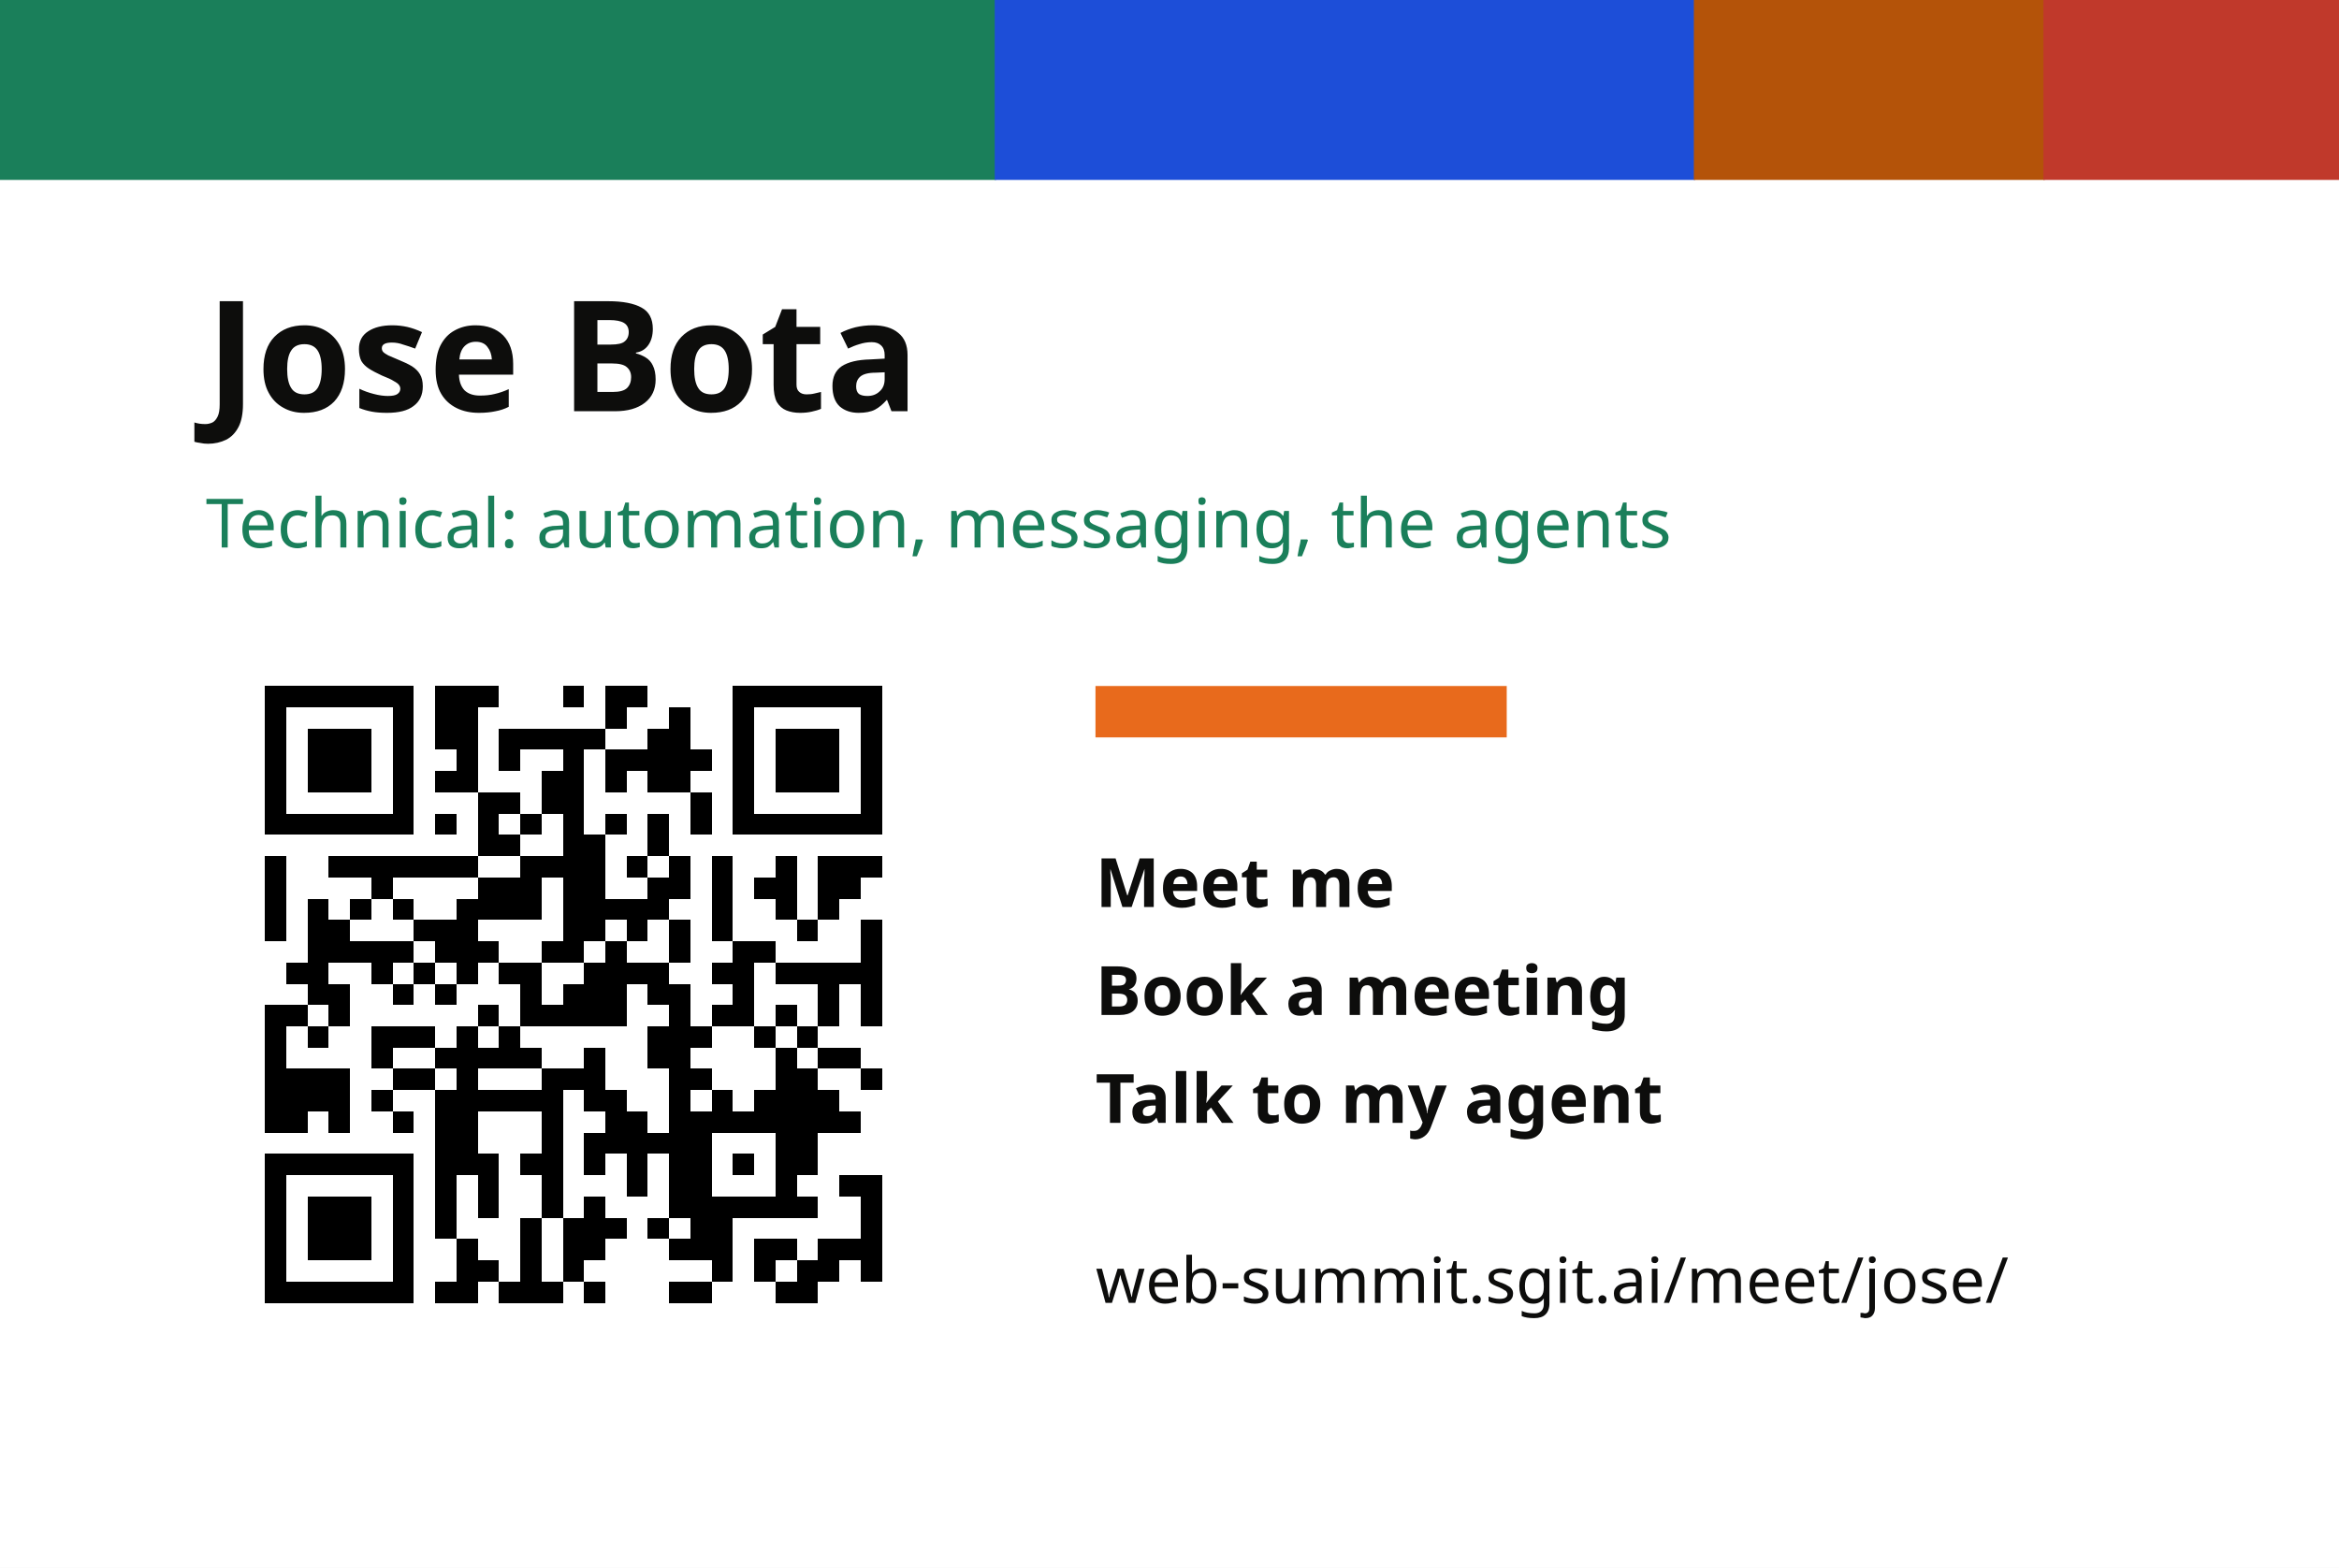
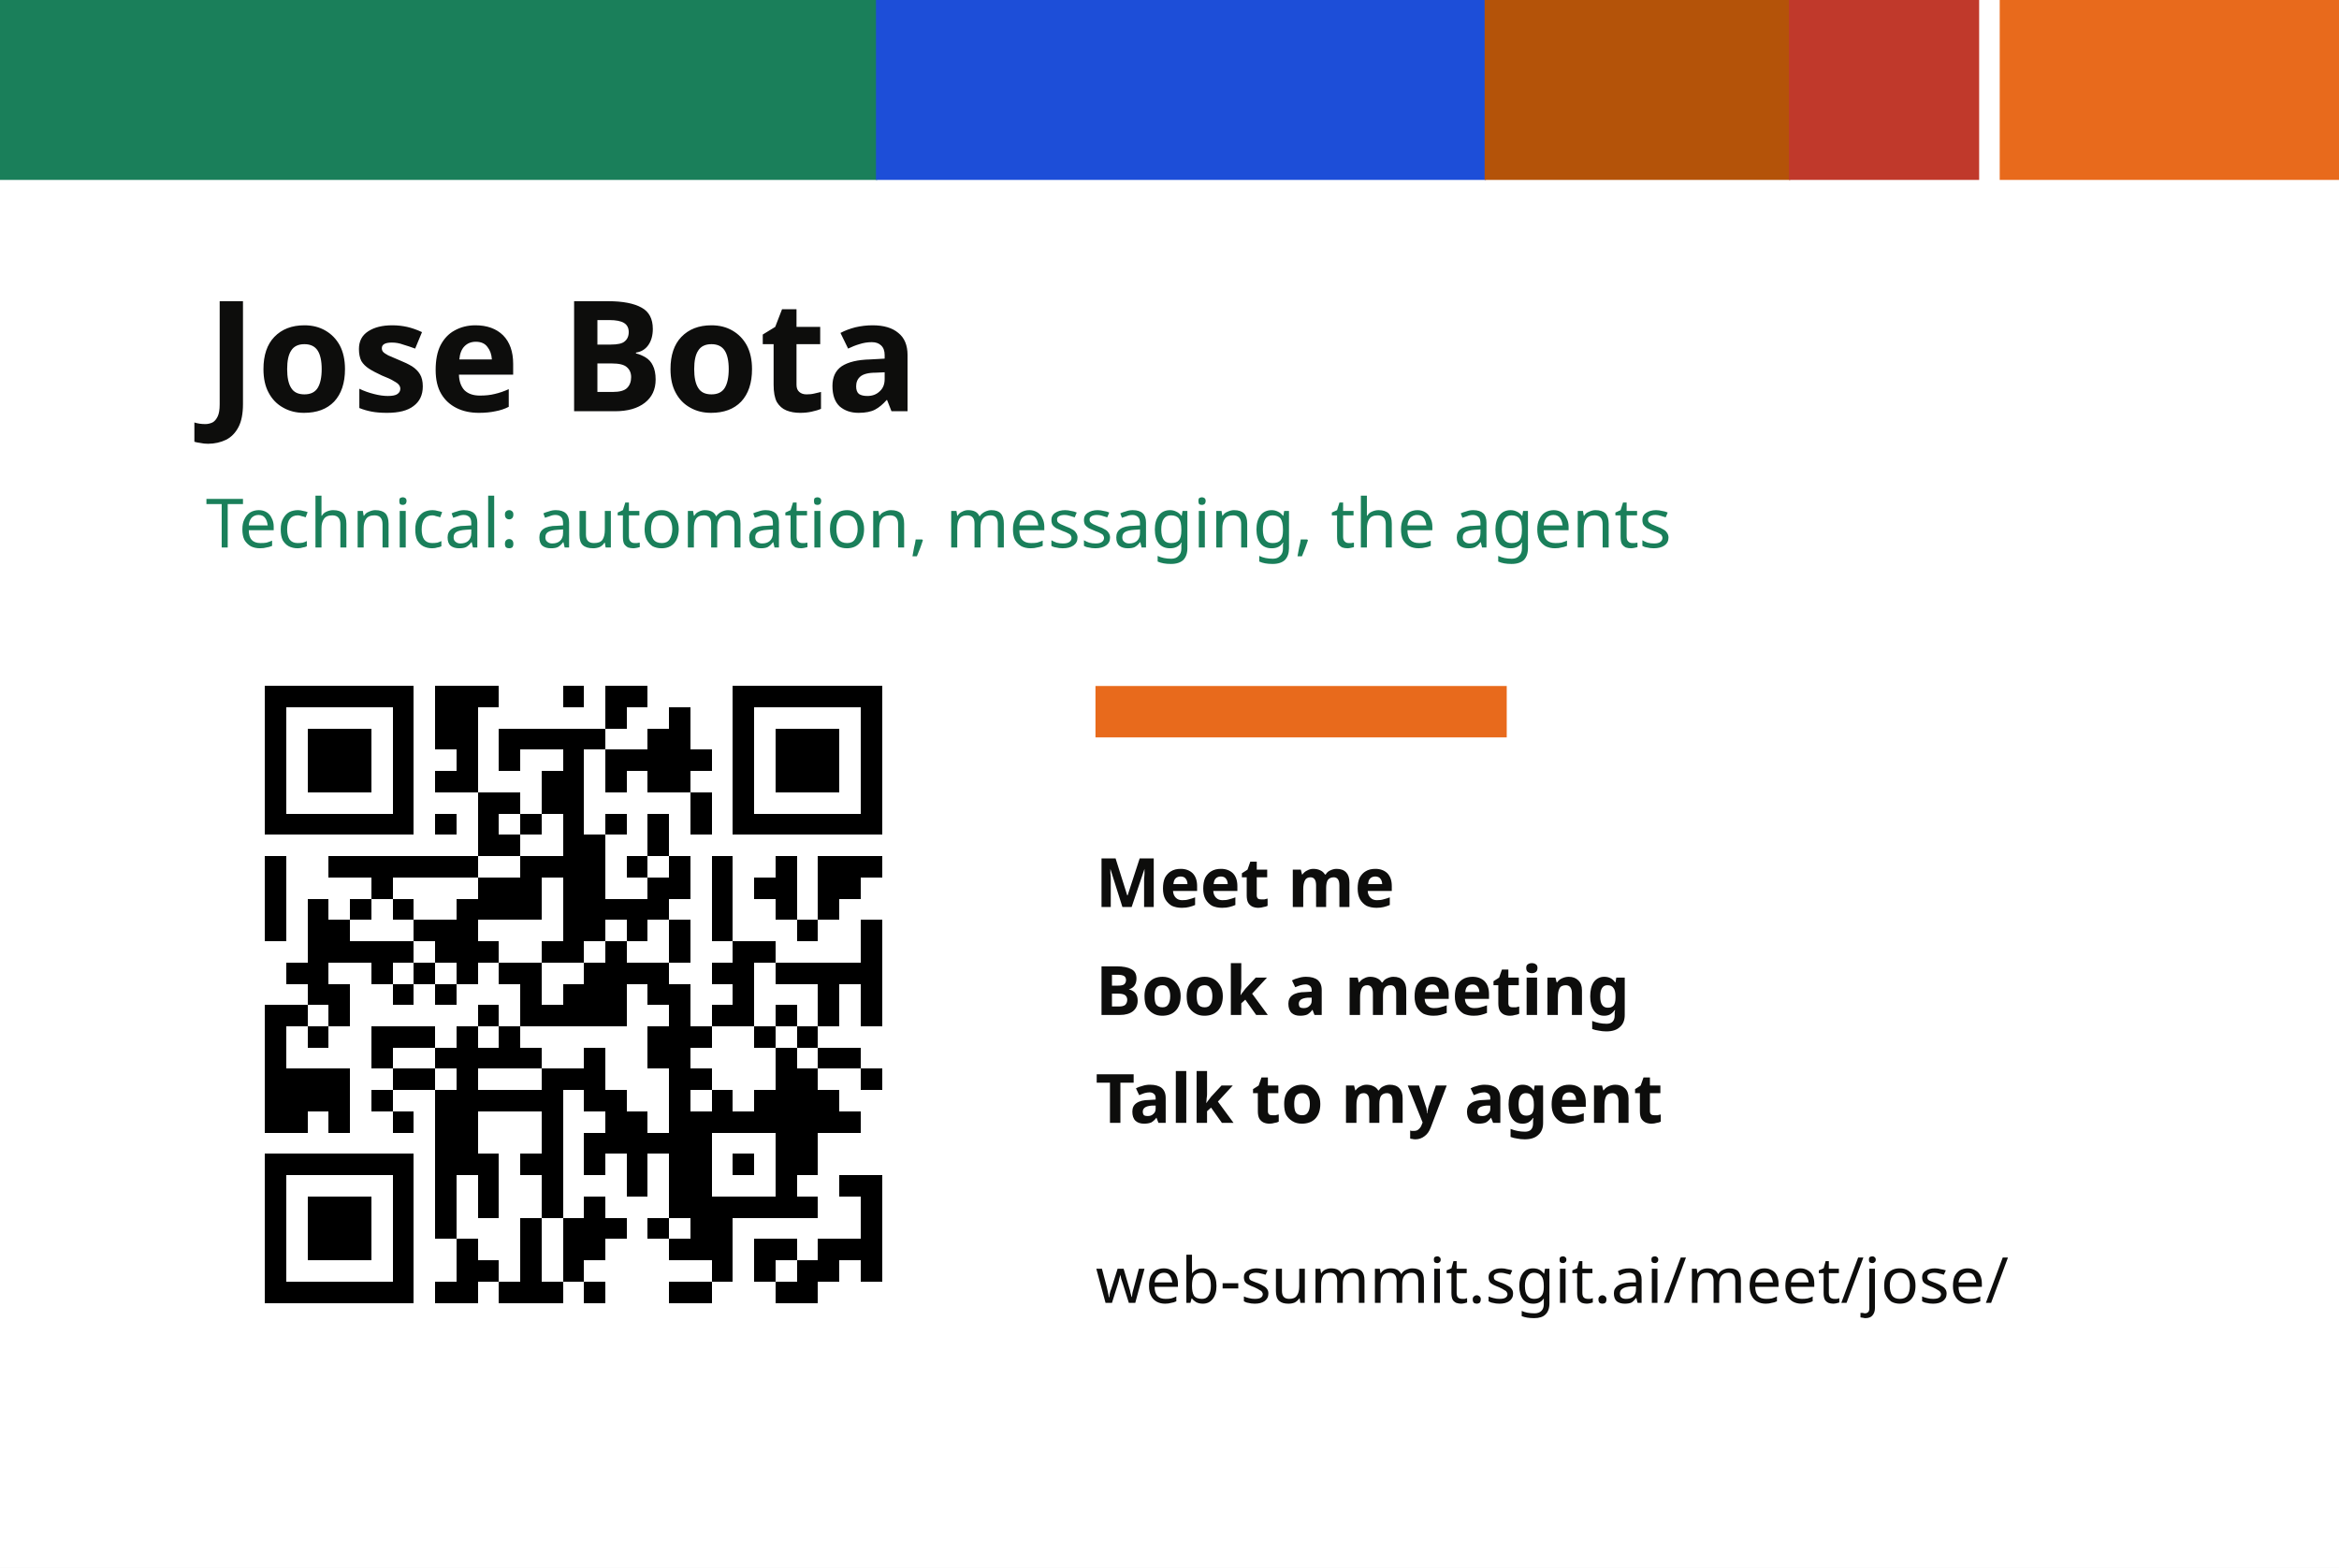
<svg xmlns="http://www.w3.org/2000/svg" width="91mm" height="61mm" viewBox="0 0 91 61">
  <rect x="0" y="0" width="91" height="61" fill="#FFFFFF" />
-   <rect x="0" y="0" width="38.75" height="7" fill="#1A7F5A" />
-   <rect x="38.7" y="0" width="27.25" height="7" fill="#1D4ED8" />
-   <rect x="65.9" y="0" width="13.65" height="7" fill="#B45309" />
-   <rect x="79.5" y="0" width="11.5" height="7" fill="#C0392B" />
+   <rect x="0" y="0" width="34.13" height="7" fill="#1A7F5A" />
+   <rect x="34.08" y="0" width="23.73" height="7" fill="#1D4ED8" />
+   <rect x="57.76" y="0" width="11.89" height="7" fill="#B45309" />
+   <rect x="69.6" y="0" width="7.4" height="7" fill="#C0392B" />
+   <rect x="77.8" y="0" width="13.2" height="7" fill="#e86a1c" />
  <text class="safe" data-role="name" data-bg="#FFFFFF" x="8" y="16" font-family="Barlow Condensed" font-weight="700" font-size="6" fill="#0D0D0C">Jose Bota</text>
  <text class="safe" data-role="role" data-bg="#FFFFFF" x="8" y="21.3" font-family="Geist" font-weight="500" font-size="2.65" fill="#1A7F5A">Technical: automation, messaging, the agents</text>
  <g id="qr" class="safe" data-role="qr" data-url="https://web-summit.sgit.ai/meet/jose/" shape-rendering="crispEdges" transform="translate(7,23.38) scale(0.827587)">
    <rect width="37" height="37" fill="#fff" />
    <path d="M4 4h7v1h-7zM12 4h3v1h-3zM18 4h1v1h-1zM20 4h2v1h-2zM26 4h7v1h-7zM4 5h1v1h-1zM10 5h1v1h-1zM12 5h2v1h-2zM20 5h1v1h-1zM23 5h1v1h-1zM26 5h1v1h-1zM32 5h1v1h-1zM4 6h1v1h-1zM6 6h3v1h-3zM10 6h1v1h-1zM12 6h2v1h-2zM15 6h5v1h-5zM22 6h2v1h-2zM26 6h1v1h-1zM28 6h3v1h-3zM32 6h1v1h-1zM4 7h1v1h-1zM6 7h3v1h-3zM10 7h1v1h-1zM13 7h1v1h-1zM15 7h1v1h-1zM18 7h1v1h-1zM20 7h5v1h-5zM26 7h1v1h-1zM28 7h3v1h-3zM32 7h1v1h-1zM4 8h1v1h-1zM6 8h3v1h-3zM10 8h1v1h-1zM12 8h2v1h-2zM17 8h2v1h-2zM20 8h1v1h-1zM22 8h2v1h-2zM26 8h1v1h-1zM28 8h3v1h-3zM32 8h1v1h-1zM4 9h1v1h-1zM10 9h1v1h-1zM14 9h2v1h-2zM17 9h2v1h-2zM24 9h1v1h-1zM26 9h1v1h-1zM32 9h1v1h-1zM4 10h7v1h-7zM12 10h1v1h-1zM14 10h1v1h-1zM16 10h1v1h-1zM18 10h1v1h-1zM20 10h1v1h-1zM22 10h1v1h-1zM24 10h1v1h-1zM26 10h7v1h-7zM14 11h2v1h-2zM18 11h2v1h-2zM22 11h1v1h-1zM4 12h1v1h-1zM7 12h7v1h-7zM16 12h4v1h-4zM21 12h1v1h-1zM23 12h1v1h-1zM25 12h1v1h-1zM28 12h1v1h-1zM30 12h3v1h-3zM4 13h1v1h-1zM9 13h1v1h-1zM14 13h3v1h-3zM18 13h2v1h-2zM22 13h2v1h-2zM25 13h1v1h-1zM27 13h2v1h-2zM30 13h2v1h-2zM4 14h1v1h-1zM6 14h1v1h-1zM8 14h1v1h-1zM10 14h1v1h-1zM13 14h4v1h-4zM18 14h5v1h-5zM25 14h1v1h-1zM28 14h1v1h-1zM30 14h1v1h-1zM4 15h1v1h-1zM6 15h2v1h-2zM11 15h3v1h-3zM18 15h2v1h-2zM21 15h1v1h-1zM23 15h1v1h-1zM25 15h1v1h-1zM29 15h1v1h-1zM32 15h1v1h-1zM6 16h5v1h-5zM12 16h3v1h-3zM17 16h2v1h-2zM20 16h1v1h-1zM23 16h1v1h-1zM26 16h2v1h-2zM32 16h1v1h-1zM5 17h2v1h-2zM9 17h1v1h-1zM11 17h1v1h-1zM13 17h1v1h-1zM15 17h2v1h-2zM19 17h4v1h-4zM25 17h2v1h-2zM28 17h5v1h-5zM6 18h2v1h-2zM10 18h1v1h-1zM12 18h1v1h-1zM16 18h1v1h-1zM18 18h3v1h-3zM22 18h2v1h-2zM26 18h1v1h-1zM30 18h1v1h-1zM32 18h1v1h-1zM4 19h2v1h-2zM7 19h1v1h-1zM14 19h1v1h-1zM16 19h5v1h-5zM23 19h1v1h-1zM25 19h2v1h-2zM28 19h1v1h-1zM30 19h1v1h-1zM32 19h1v1h-1zM4 20h1v1h-1zM6 20h1v1h-1zM9 20h3v1h-3zM13 20h1v1h-1zM15 20h1v1h-1zM22 20h3v1h-3zM27 20h1v1h-1zM29 20h1v1h-1zM4 21h1v1h-1zM9 21h1v1h-1zM12 21h5v1h-5zM19 21h1v1h-1zM22 21h2v1h-2zM28 21h1v1h-1zM30 21h2v1h-2zM4 22h4v1h-4zM10 22h2v1h-2zM13 22h1v1h-1zM17 22h3v1h-3zM23 22h2v1h-2zM28 22h2v1h-2zM32 22h1v1h-1zM4 23h4v1h-4zM9 23h1v1h-1zM12 23h6v1h-6zM19 23h2v1h-2zM23 23h1v1h-1zM25 23h1v1h-1zM27 23h4v1h-4zM4 24h2v1h-2zM7 24h1v1h-1zM10 24h1v1h-1zM12 24h2v1h-2zM17 24h1v1h-1zM20 24h2v1h-2zM23 24h9v1h-9zM12 25h2v1h-2zM17 25h1v1h-1zM19 25h6v1h-6zM28 25h2v1h-2zM4 26h7v1h-7zM12 26h3v1h-3zM16 26h2v1h-2zM19 26h1v1h-1zM21 26h1v1h-1zM23 26h2v1h-2zM26 26h1v1h-1zM28 26h2v1h-2zM4 27h1v1h-1zM10 27h1v1h-1zM12 27h1v1h-1zM14 27h1v1h-1zM17 27h1v1h-1zM21 27h1v1h-1zM23 27h2v1h-2zM28 27h1v1h-1zM31 27h2v1h-2zM4 28h1v1h-1zM6 28h3v1h-3zM10 28h1v1h-1zM12 28h1v1h-1zM14 28h1v1h-1zM17 28h1v1h-1zM19 28h1v1h-1zM23 28h7v1h-7zM32 28h1v1h-1zM4 29h1v1h-1zM6 29h3v1h-3zM10 29h1v1h-1zM12 29h1v1h-1zM16 29h1v1h-1zM18 29h3v1h-3zM22 29h1v1h-1zM24 29h2v1h-2zM32 29h1v1h-1zM4 30h1v1h-1zM6 30h3v1h-3zM10 30h1v1h-1zM13 30h1v1h-1zM16 30h1v1h-1zM18 30h2v1h-2zM23 30h3v1h-3zM27 30h2v1h-2zM30 30h3v1h-3zM4 31h1v1h-1zM10 31h1v1h-1zM13 31h2v1h-2zM16 31h1v1h-1zM18 31h1v1h-1zM25 31h1v1h-1zM27 31h1v1h-1zM29 31h2v1h-2zM32 31h1v1h-1zM4 32h7v1h-7zM12 32h2v1h-2zM15 32h3v1h-3zM19 32h1v1h-1zM23 32h2v1h-2zM28 32h2v1h-2z" fill="#000" />
  </g>
  <rect x="42.62" y="26.69" width="16" height="2" fill="#e86a1c" />
  <text class="safe" data-role="asks" data-bg="#FFFFFF" x="42.62" y="35.29" font-family="Geist" font-weight="600" font-size="2.65" fill="#0D0D0C">Meet me</text>
  <text class="safe" data-role="asks" data-bg="#FFFFFF" x="42.62" y="39.49" font-family="Geist" font-weight="600" font-size="2.65" fill="#0D0D0C">Book a meeting</text>
  <text class="safe" data-role="asks" data-bg="#FFFFFF" x="42.62" y="43.69" font-family="Geist" font-weight="600" font-size="2.65" fill="#0D0D0C">Talk to my agent</text>
  <text class="safe" data-role="url" data-bg="#FFFFFF" x="42.62" y="50.69" font-family="Geist" font-weight="400" font-size="2.47" fill="#0D0D0C">web-summit.sgit.ai/meet/jose/</text>
</svg>
